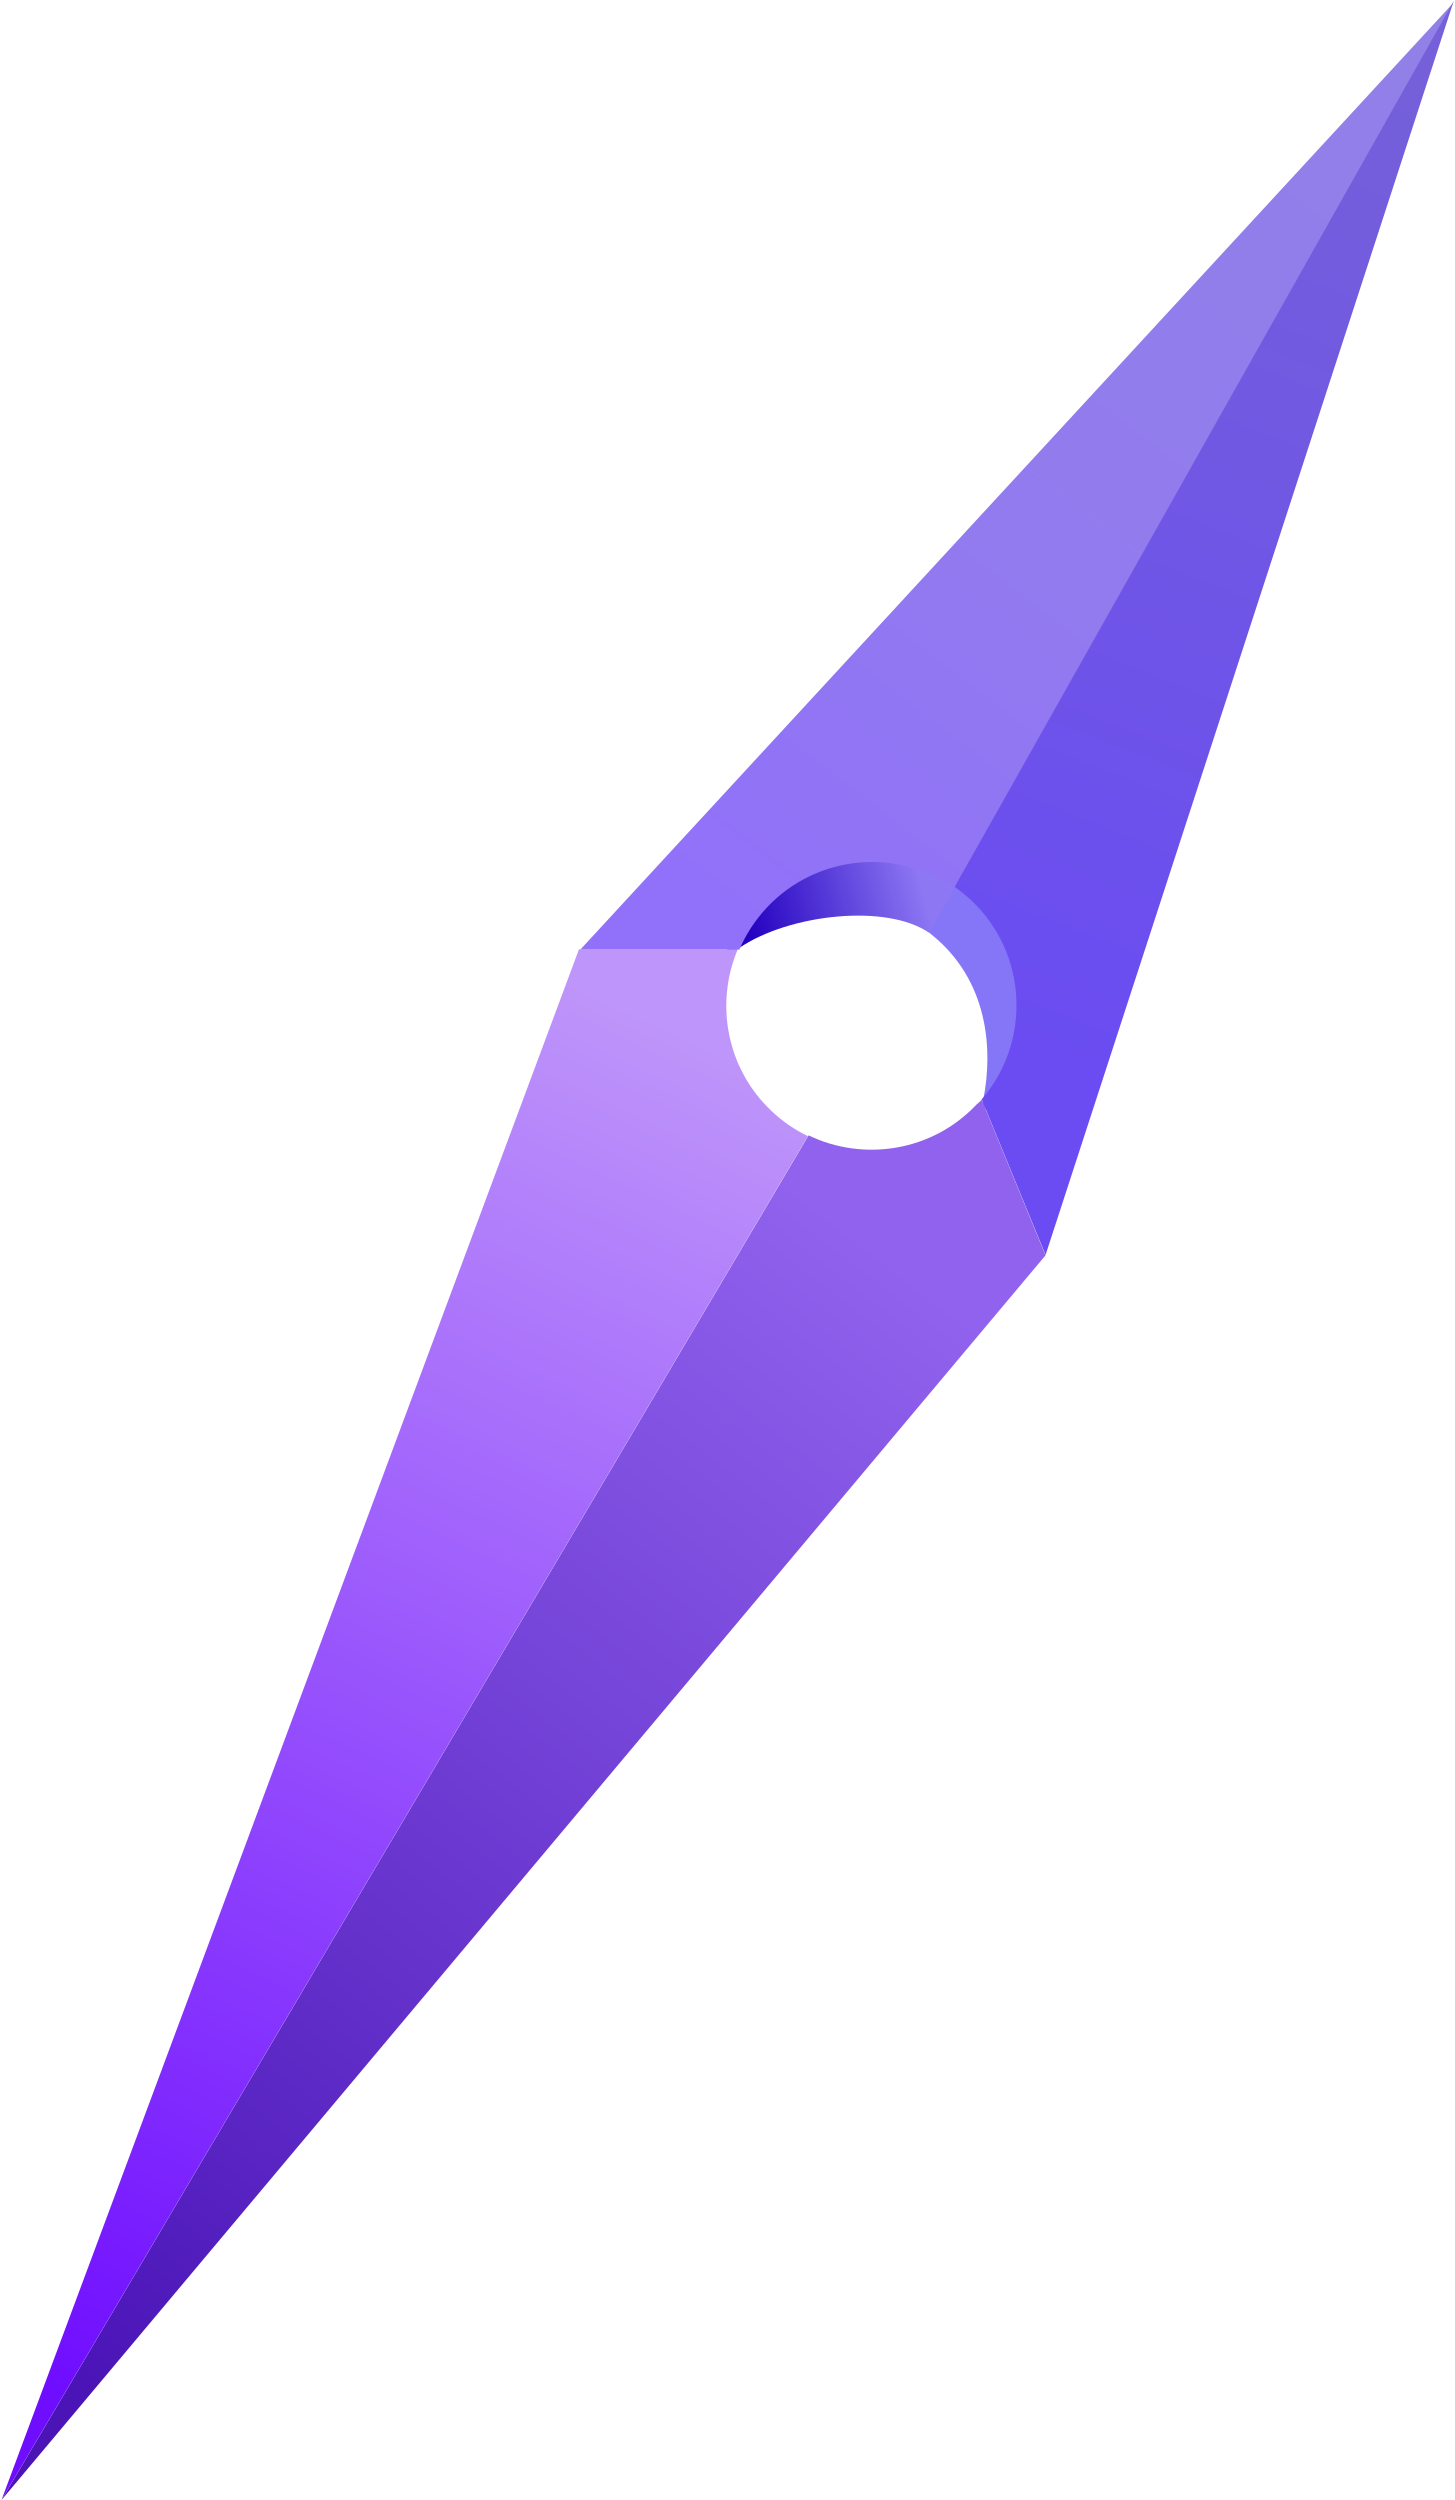
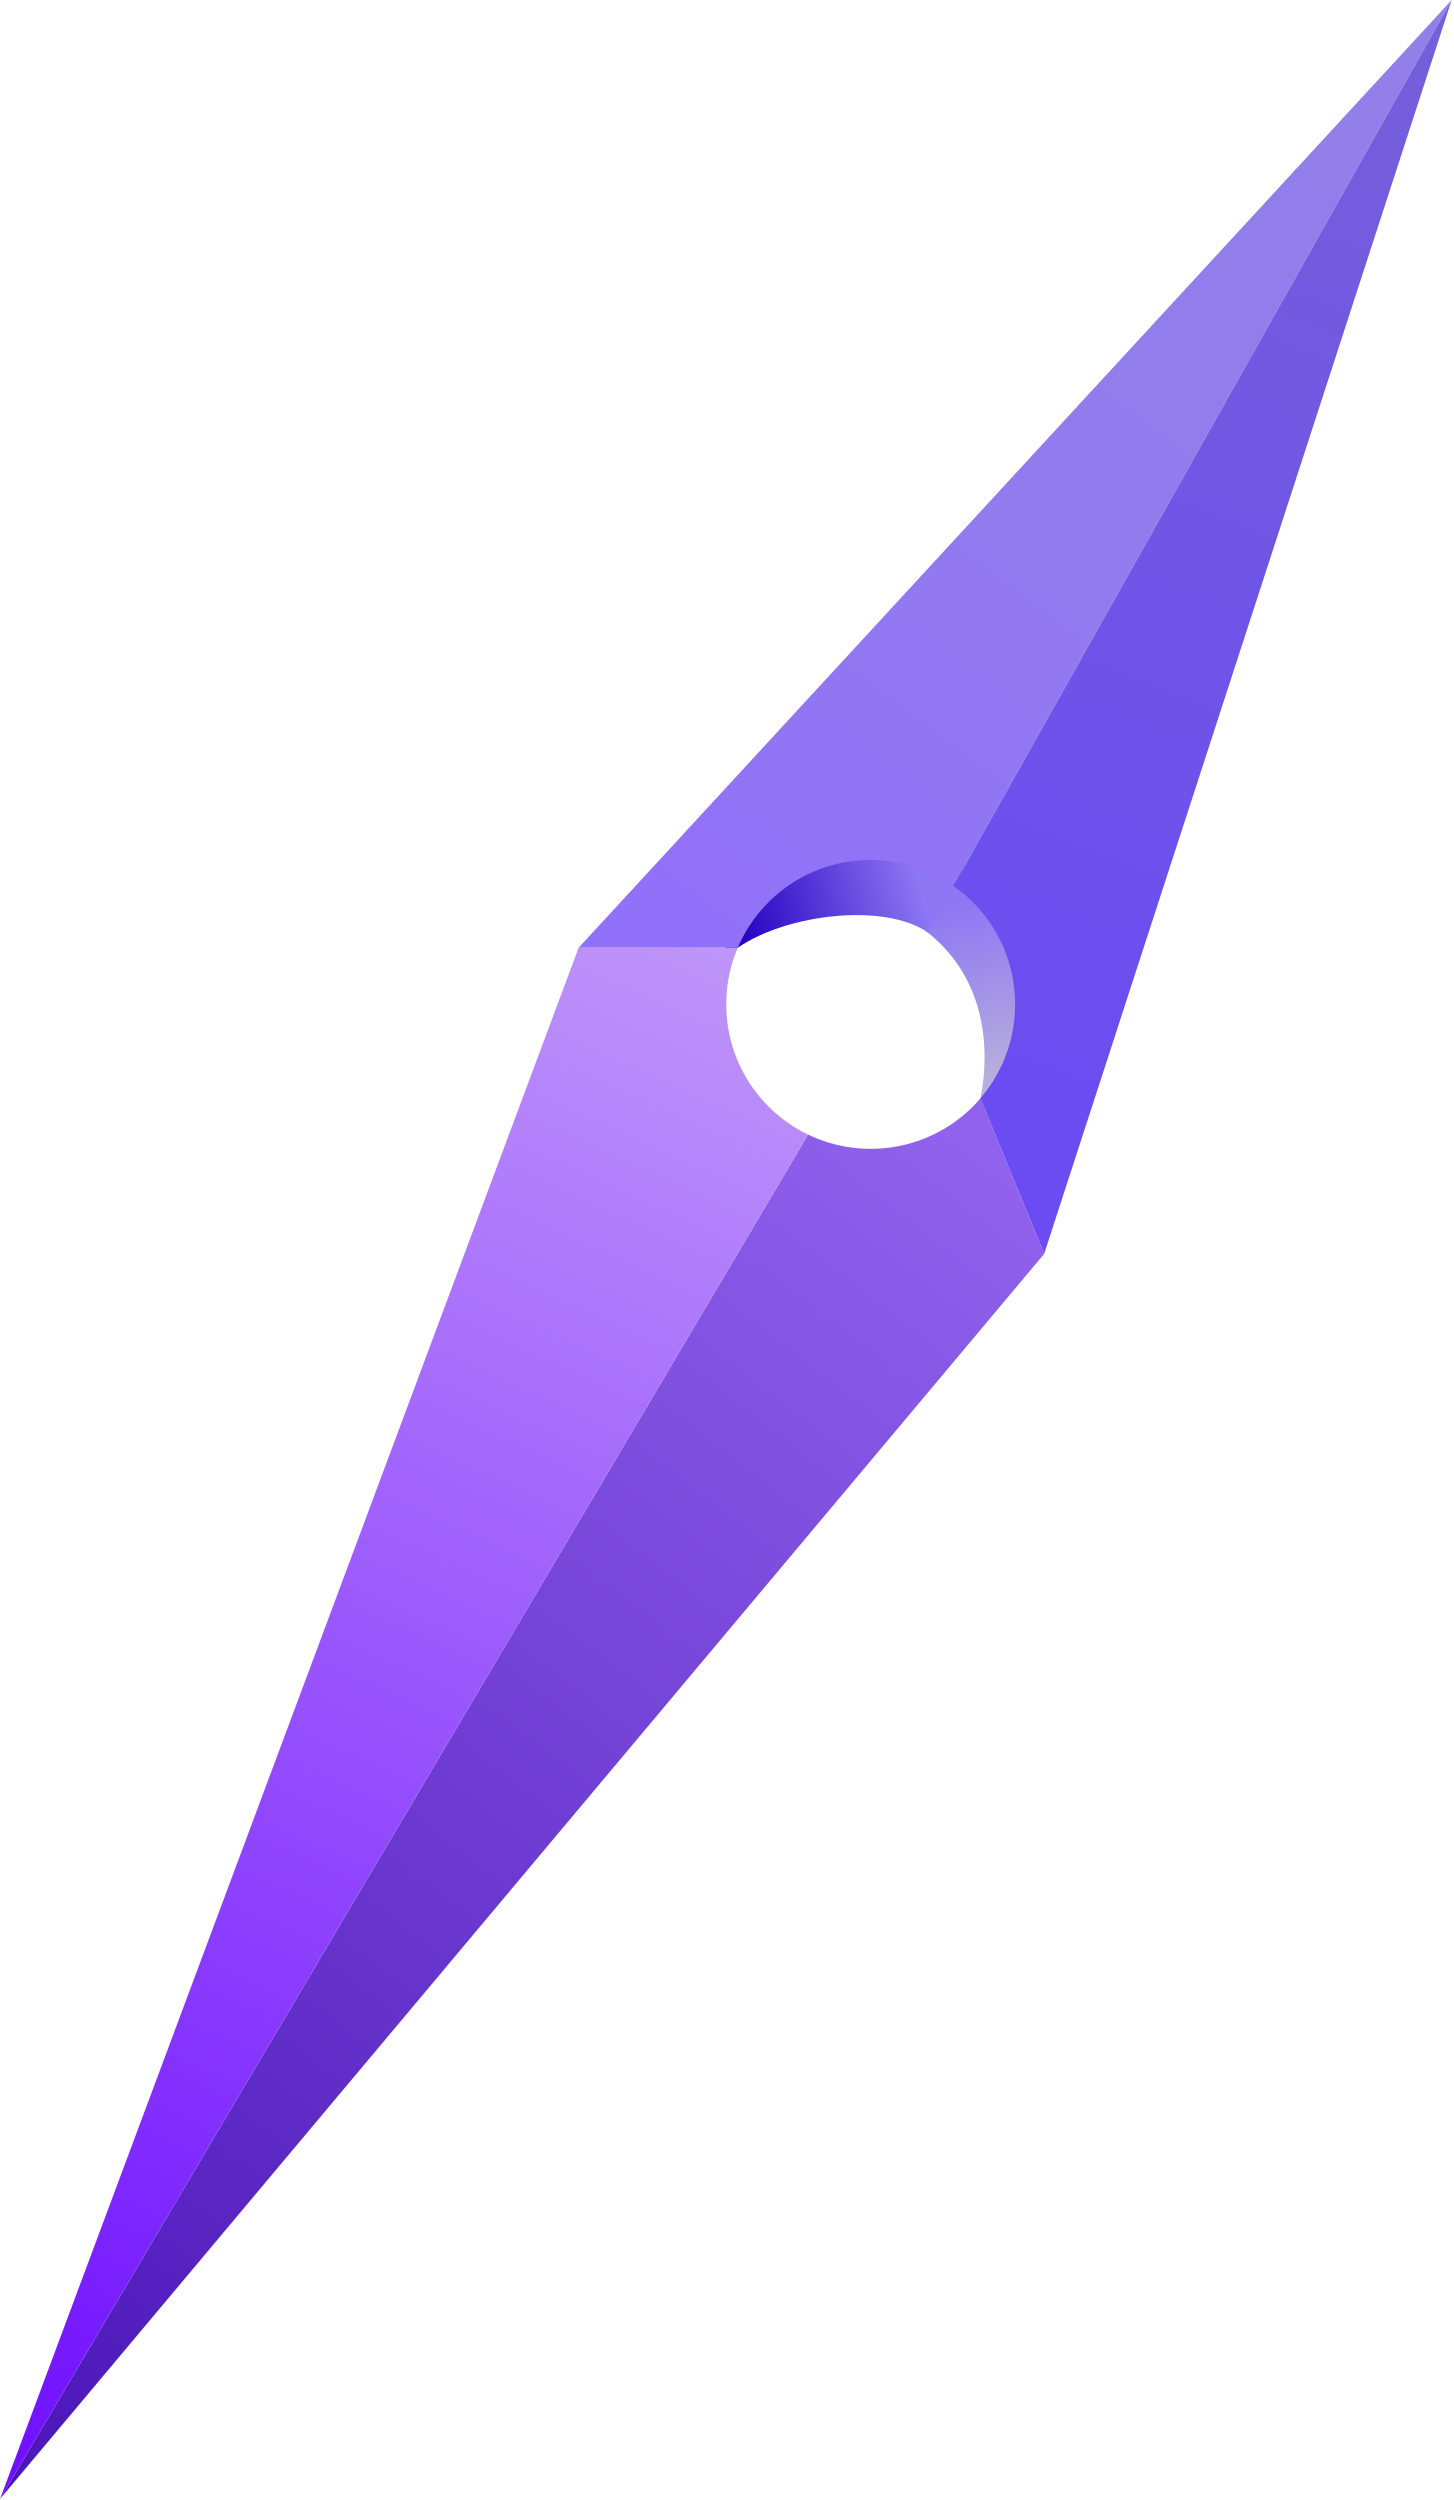
- <svg xmlns="http://www.w3.org/2000/svg" width="602" height="1035" viewBox="0 0 602 1035">
+ <svg xmlns="http://www.w3.org/2000/svg" width="100%" height="100%" viewBox="0 0 525 903" version="1.1" xml:space="preserve" style="fill-rule:evenodd;clip-rule:evenodd;stroke-linejoin:round;stroke-miterlimit:2;">
+   <g transform="matrix(1,0,0,1,-1121.52,-64.3761)">
+     <g transform="matrix(1.16489,0,0,1.16489,-98.8327,-127.975)">
+       <g>
+         <g transform="matrix(4.06708,0,0,4.06708,-3050.78,-817.661)">
+           <path d="M1081.04,308.028C1081.04,308.028 1077.02,311.62 1078.43,312.74C1082.84,316.237 1083.21,321.585 1082.45,325.38C1081.62,329.483 1093.27,314.882 1081.04,308.028Z" style="fill:url(#_Linear1);" />
+         </g>
+         <g transform="matrix(4.06708,0,0,4.06708,-3050.63,-817.65)">
+           <path d="M1078.4,312.737C1075.15,310.462 1067.72,311.281 1063.91,313.894C1059.78,316.722 1070.32,300.806 1081.04,308.028" style="fill:url(#_Linear2);" />
+         </g>
+         <g transform="matrix(4.06708,0,0,4.06708,-3053.45,-812.945)">
+           <path d="M1083.1,324.221L1087.96,336.08L1008.36,431L1069.96,326.985C1074.16,329.009 1079.37,328.193 1082.75,324.619C1082.87,324.488 1082.99,324.355 1083.1,324.221Z" style="fill:url(#_Linear3);" />
+         </g>
+         <g transform="matrix(4.06708,0,0,4.06708,-3053.45,-812.945)">
+           <path d="M1081.04,308.028C1076.64,304.946 1070.52,305.476 1066.72,309.499C1065.81,310.473 1065.1,311.572 1064.6,312.737L1052.47,312.737L1119.03,240.485L1081.04,308.028Z" style="fill:url(#_Linear4);" />
+         </g>
+         <g transform="matrix(4.06708,0,0,4.06708,-3053.45,-812.945)">
+           <path d="M1081.04,308.028L1119.03,240.485L1087.96,336.08L1083.1,324.221C1086.9,319.788 1086.59,313.098 1082.3,309.048C1081.9,308.673 1081.48,308.333 1081.04,308.028Z" style="fill:url(#_Linear5);" />
+         </g>
+         <g transform="matrix(4.06708,0,0,4.06708,-3053.45,-812.945)">
+           <path d="M1064.6,312.737C1062.85,316.859 1063.73,321.816 1067.18,325.069C1068.02,325.867 1068.96,326.506 1069.96,326.985L1008.36,431L1052.47,312.737L1064.6,312.737Z" style="fill:url(#_Linear6);" />
+         </g>
+       </g>
+     </g>
+   </g>
  <defs>
-     <linearGradient id="compassneedle-a" x1="5.083%" x2="83.692%" y1="59.061%" y2="50%">
-       <stop offset="0%" stop-color="#2200BF" />
-       <stop offset="100%" stop-color="#8D77F3" />
+     <linearGradient id="_Linear1" x1="0" y1="0" x2="1" y2="0" gradientUnits="userSpaceOnUse" gradientTransform="matrix(3.25024,15.2639,-15.2639,3.25024,1079.48,310.812)">
+       <stop offset="0" style="stop-color:rgb(141,119,243);stop-opacity:1" />
+       <stop offset="1" style="stop-color:rgb(189,183,217);stop-opacity:1" />
    </linearGradient>
-     <linearGradient id="compassneedle-b" x1="76.246%" x2="22.211%" y1="6.041%" y2="100%">
-       <stop offset="0%" stop-color="#9062ED" />
-       <stop offset="100%" stop-color="#4A14B7" />
+     <linearGradient id="_Linear2" x1="0" y1="0" x2="1" y2="0" gradientUnits="userSpaceOnUse" gradientTransform="matrix(14.1868,-3.71182,3.71182,14.1868,1063.91,313.894)">
+       <stop offset="0" style="stop-color:rgb(34,0,191);stop-opacity:1" />
+       <stop offset="1" style="stop-color:rgb(141,119,243);stop-opacity:1" />
    </linearGradient>
-     <linearGradient id="compassneedle-c" x1="21.816%" x2="92.522%" y1="100%" y2="-.001%">
-       <stop offset="0%" stop-color="#9171F9" />
-       <stop offset="50%" stop-color="#927CED" />
-       <stop offset="100%" stop-color="#9280E9" />
+     <linearGradient id="_Linear3" x1="0" y1="0" x2="1" y2="0" gradientUnits="userSpaceOnUse" gradientTransform="matrix(-77.3903,100.329,-100.329,-77.3903,1085.75,330.671)">
+       <stop offset="0" style="stop-color:rgb(144,98,237);stop-opacity:1" />
+       <stop offset="1" style="stop-color:rgb(74,20,183);stop-opacity:1" />
    </linearGradient>
-     <linearGradient id="compassneedle-d" x1="44.044%" x2="57.921%" y1="88.342%" y2="0%">
-       <stop offset="0%" stop-color="#6A4CF2" />
-       <stop offset="100%" stop-color="#7560D9" />
+     <linearGradient id="_Linear4" x1="0" y1="0" x2="1" y2="0" gradientUnits="userSpaceOnUse" gradientTransform="matrix(55.3427,-72.2527,72.2527,55.3427,1063.69,312.737)">
+       <stop offset="0" style="stop-color:rgb(145,113,249);stop-opacity:1" />
+       <stop offset="0.5" style="stop-color:rgb(146,124,237);stop-opacity:1" />
+       <stop offset="1" style="stop-color:rgb(146,128,233);stop-opacity:1" />
    </linearGradient>
-     <linearGradient id="compassneedle-e" x1="60.771%" x2="36.477%" y1="0%" y2="100%">
-       <stop offset="0%" stop-color="#BE95FA" />
-       <stop offset="100%" stop-color="#6F0DFF" />
+     <linearGradient id="_Linear5" x1="0" y1="0" x2="1" y2="0" gradientUnits="userSpaceOnUse" gradientTransform="matrix(33.2806,-84.4508,84.4508,33.2806,1085.75,324.936)">
+       <stop offset="0" style="stop-color:rgb(106,76,242);stop-opacity:1" />
+       <stop offset="1" style="stop-color:rgb(117,96,217);stop-opacity:1" />
+     </linearGradient>
+     <linearGradient id="_Linear6" x1="0" y1="0" x2="1" y2="0" gradientUnits="userSpaceOnUse" gradientTransform="matrix(-55.3282,118.263,-118.263,-55.3282,1063.69,312.737)">
+       <stop offset="0" style="stop-color:rgb(190,149,250);stop-opacity:1" />
+       <stop offset="1" style="stop-color:rgb(111,13,255);stop-opacity:1" />
    </linearGradient>
  </defs>
-   <g fill="none" fill-rule="evenodd">
-     <path fill="#8476F7" d="M16.46,0.152 C16.46,0.152 -5.306,19.595 2.328,25.658 C26.206,44.588 28.21,73.537 24.095,94.079 C19.601,116.289 82.68,37.253 16.46,0.152 Z" transform="translate(383 361)" />
-     <path fill="url(#compassneedle-a)" d="M83.715,36.209 C66.079,23.982 25.76,28.384 5.085,42.428 C-17.327,57.628 39.869,-27.916 98.041,10.9" transform="translate(301 350)" />
-     <path fill="url(#compassneedle-b)" d="M406.426,0.245 L432.836,64.716 L0.627,579.999 L334.738,15.039 C357.518,26.032 385.894,21.746 404.227,2.333 C405.062,1.557 405.829,0.973 406.426,0.245 Z" transform="translate(0 455)" />
-     <path fill="url(#compassneedle-c)" d="M155.331,366.62 C131.444,349.905 98.219,352.779 77.589,374.598 C72.649,379.88 68.794,385.84 66.08,392.159 L0.227,392.159 L361.576,0.304 L155.331,366.62 Z" transform="translate(240 1)" />
-     <path fill="url(#compassneedle-d)" d="M0.218,367.178 L206.876,0.309 L37.861,519.547 L11.424,455.133 C32.095,431.054 30.408,394.717 7.072,372.718 C4.896,370.682 2.611,368.835 0.218,367.178 Z" transform="translate(395)" />
-     <path fill="url(#compassneedle-e)" d="M305.433,0.023 C295.949,22.398 300.718,49.305 319.416,66.963 C323.969,71.294 329.063,74.763 334.483,77.363 L0.627,641.97 L239.692,0.023 L305.433,0.023 Z" transform="translate(0 393)" />
-   </g>
</svg>
